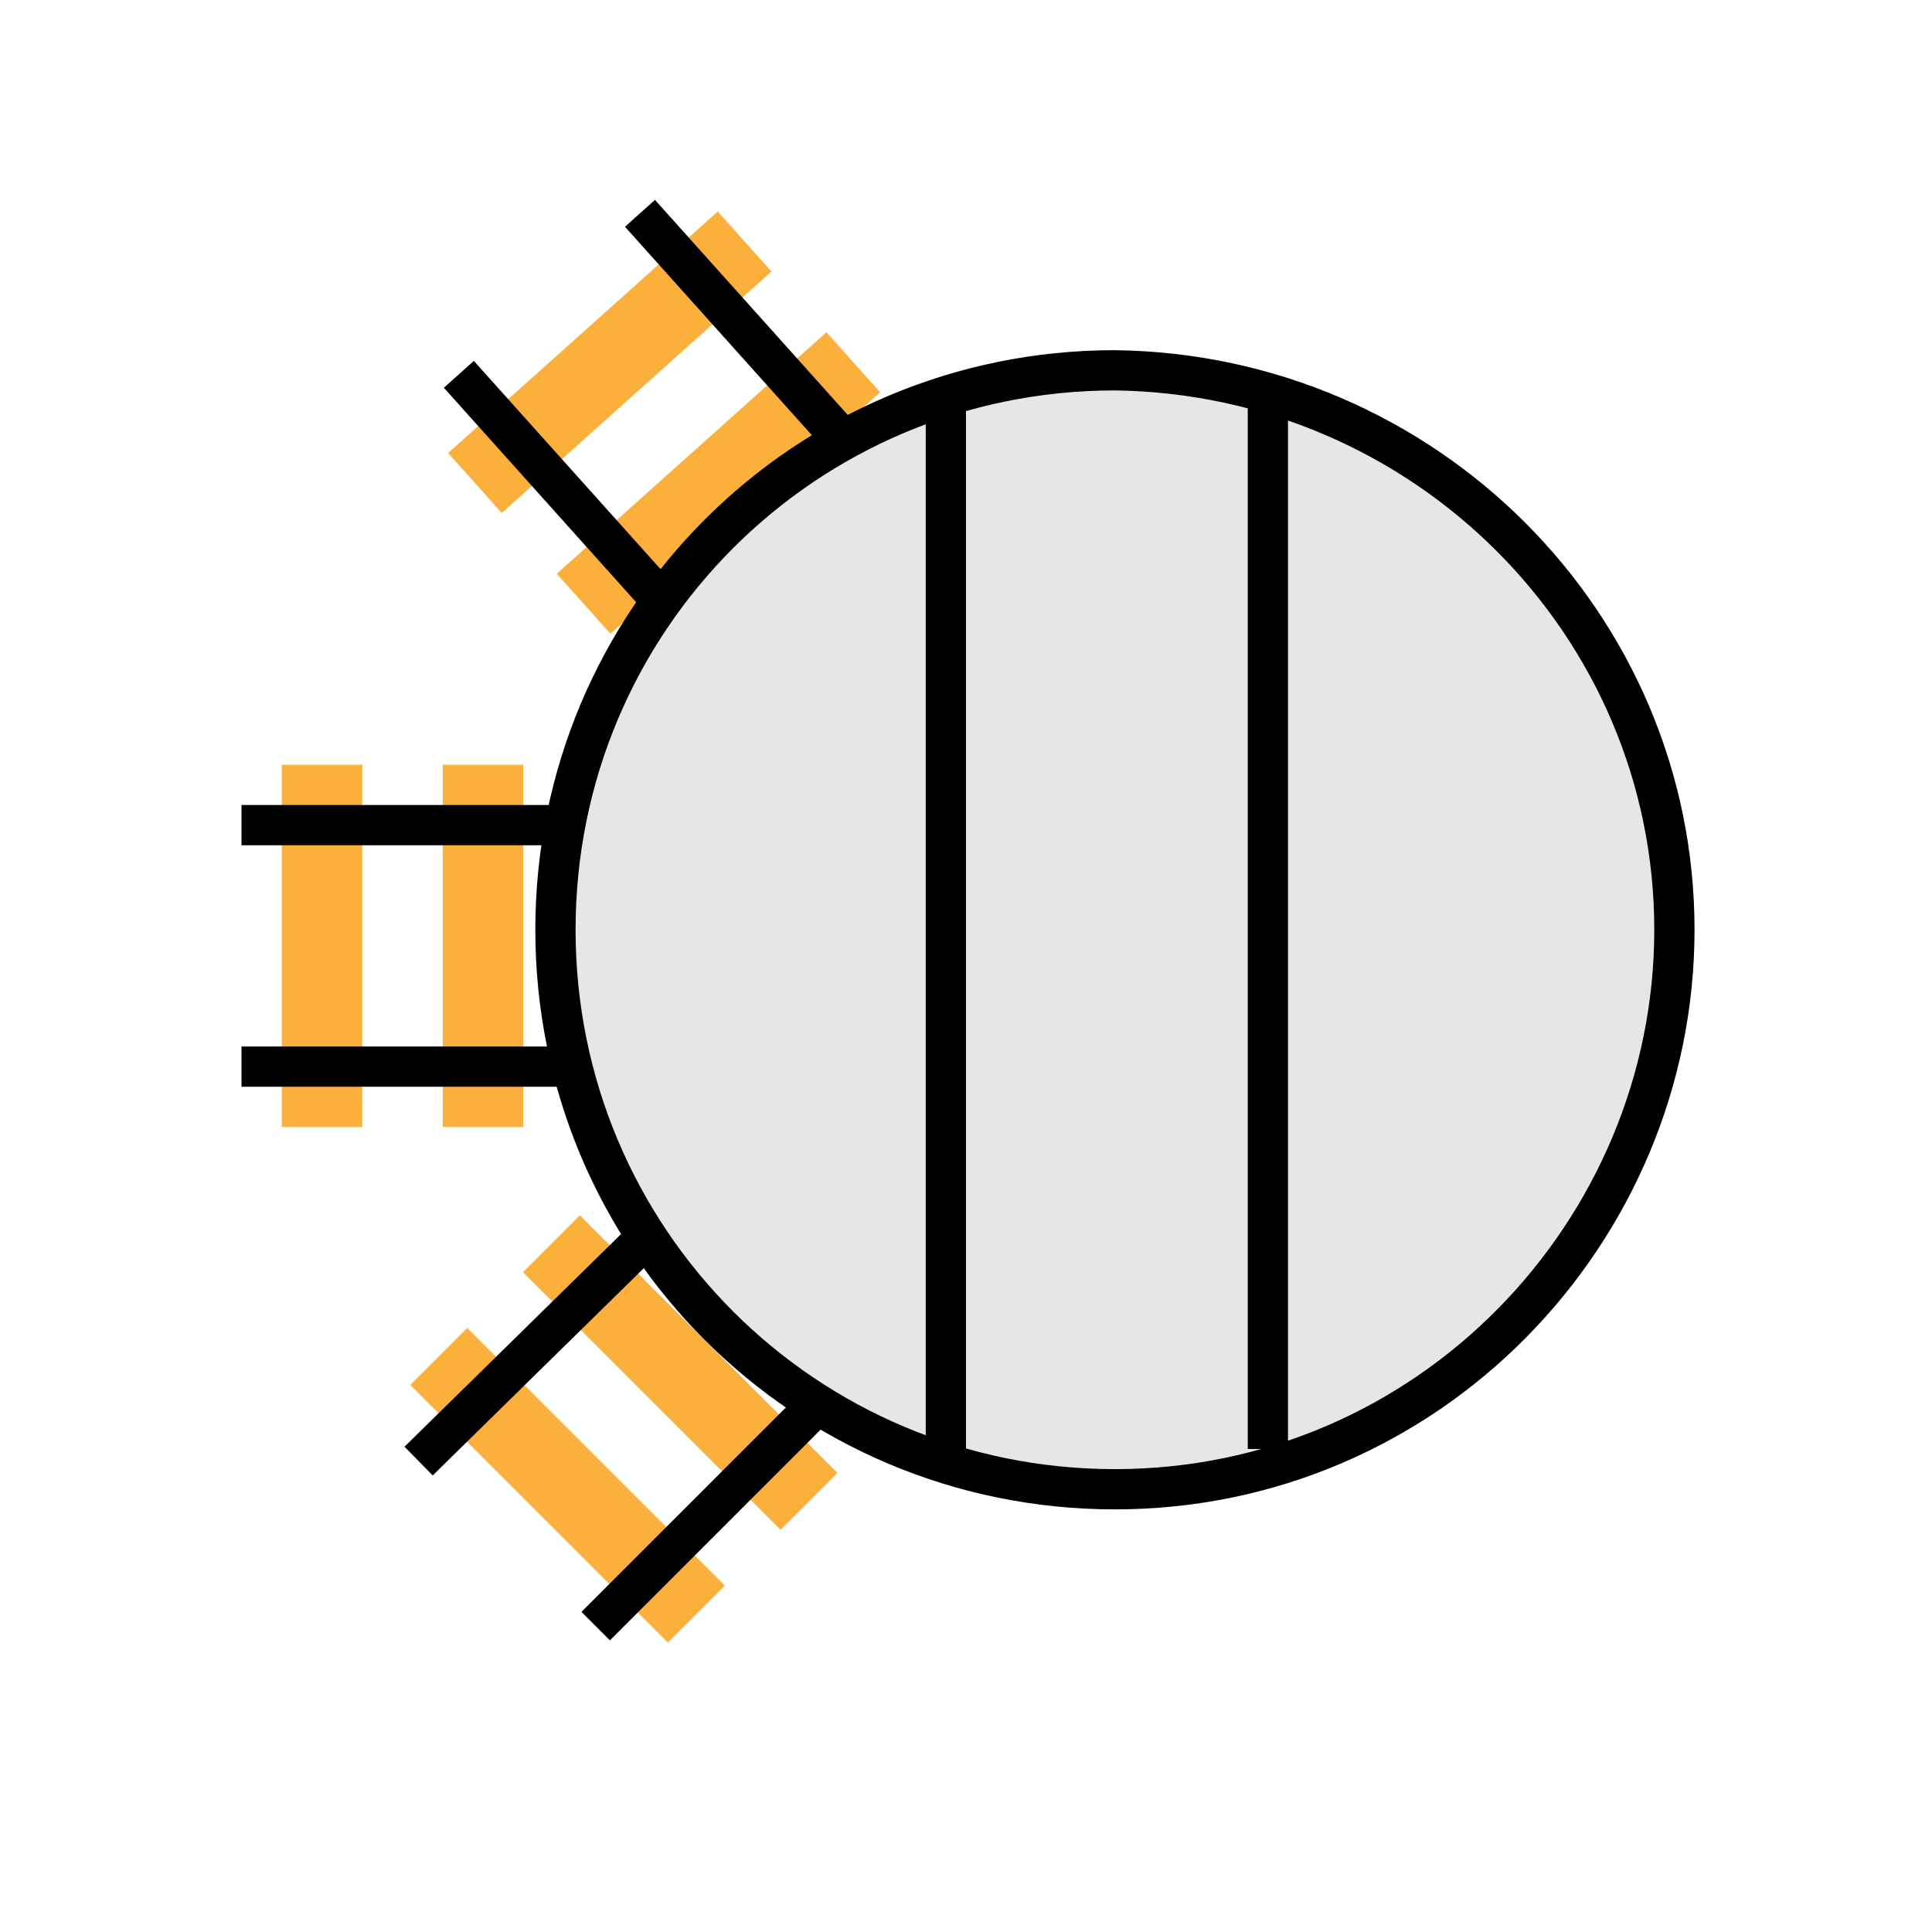
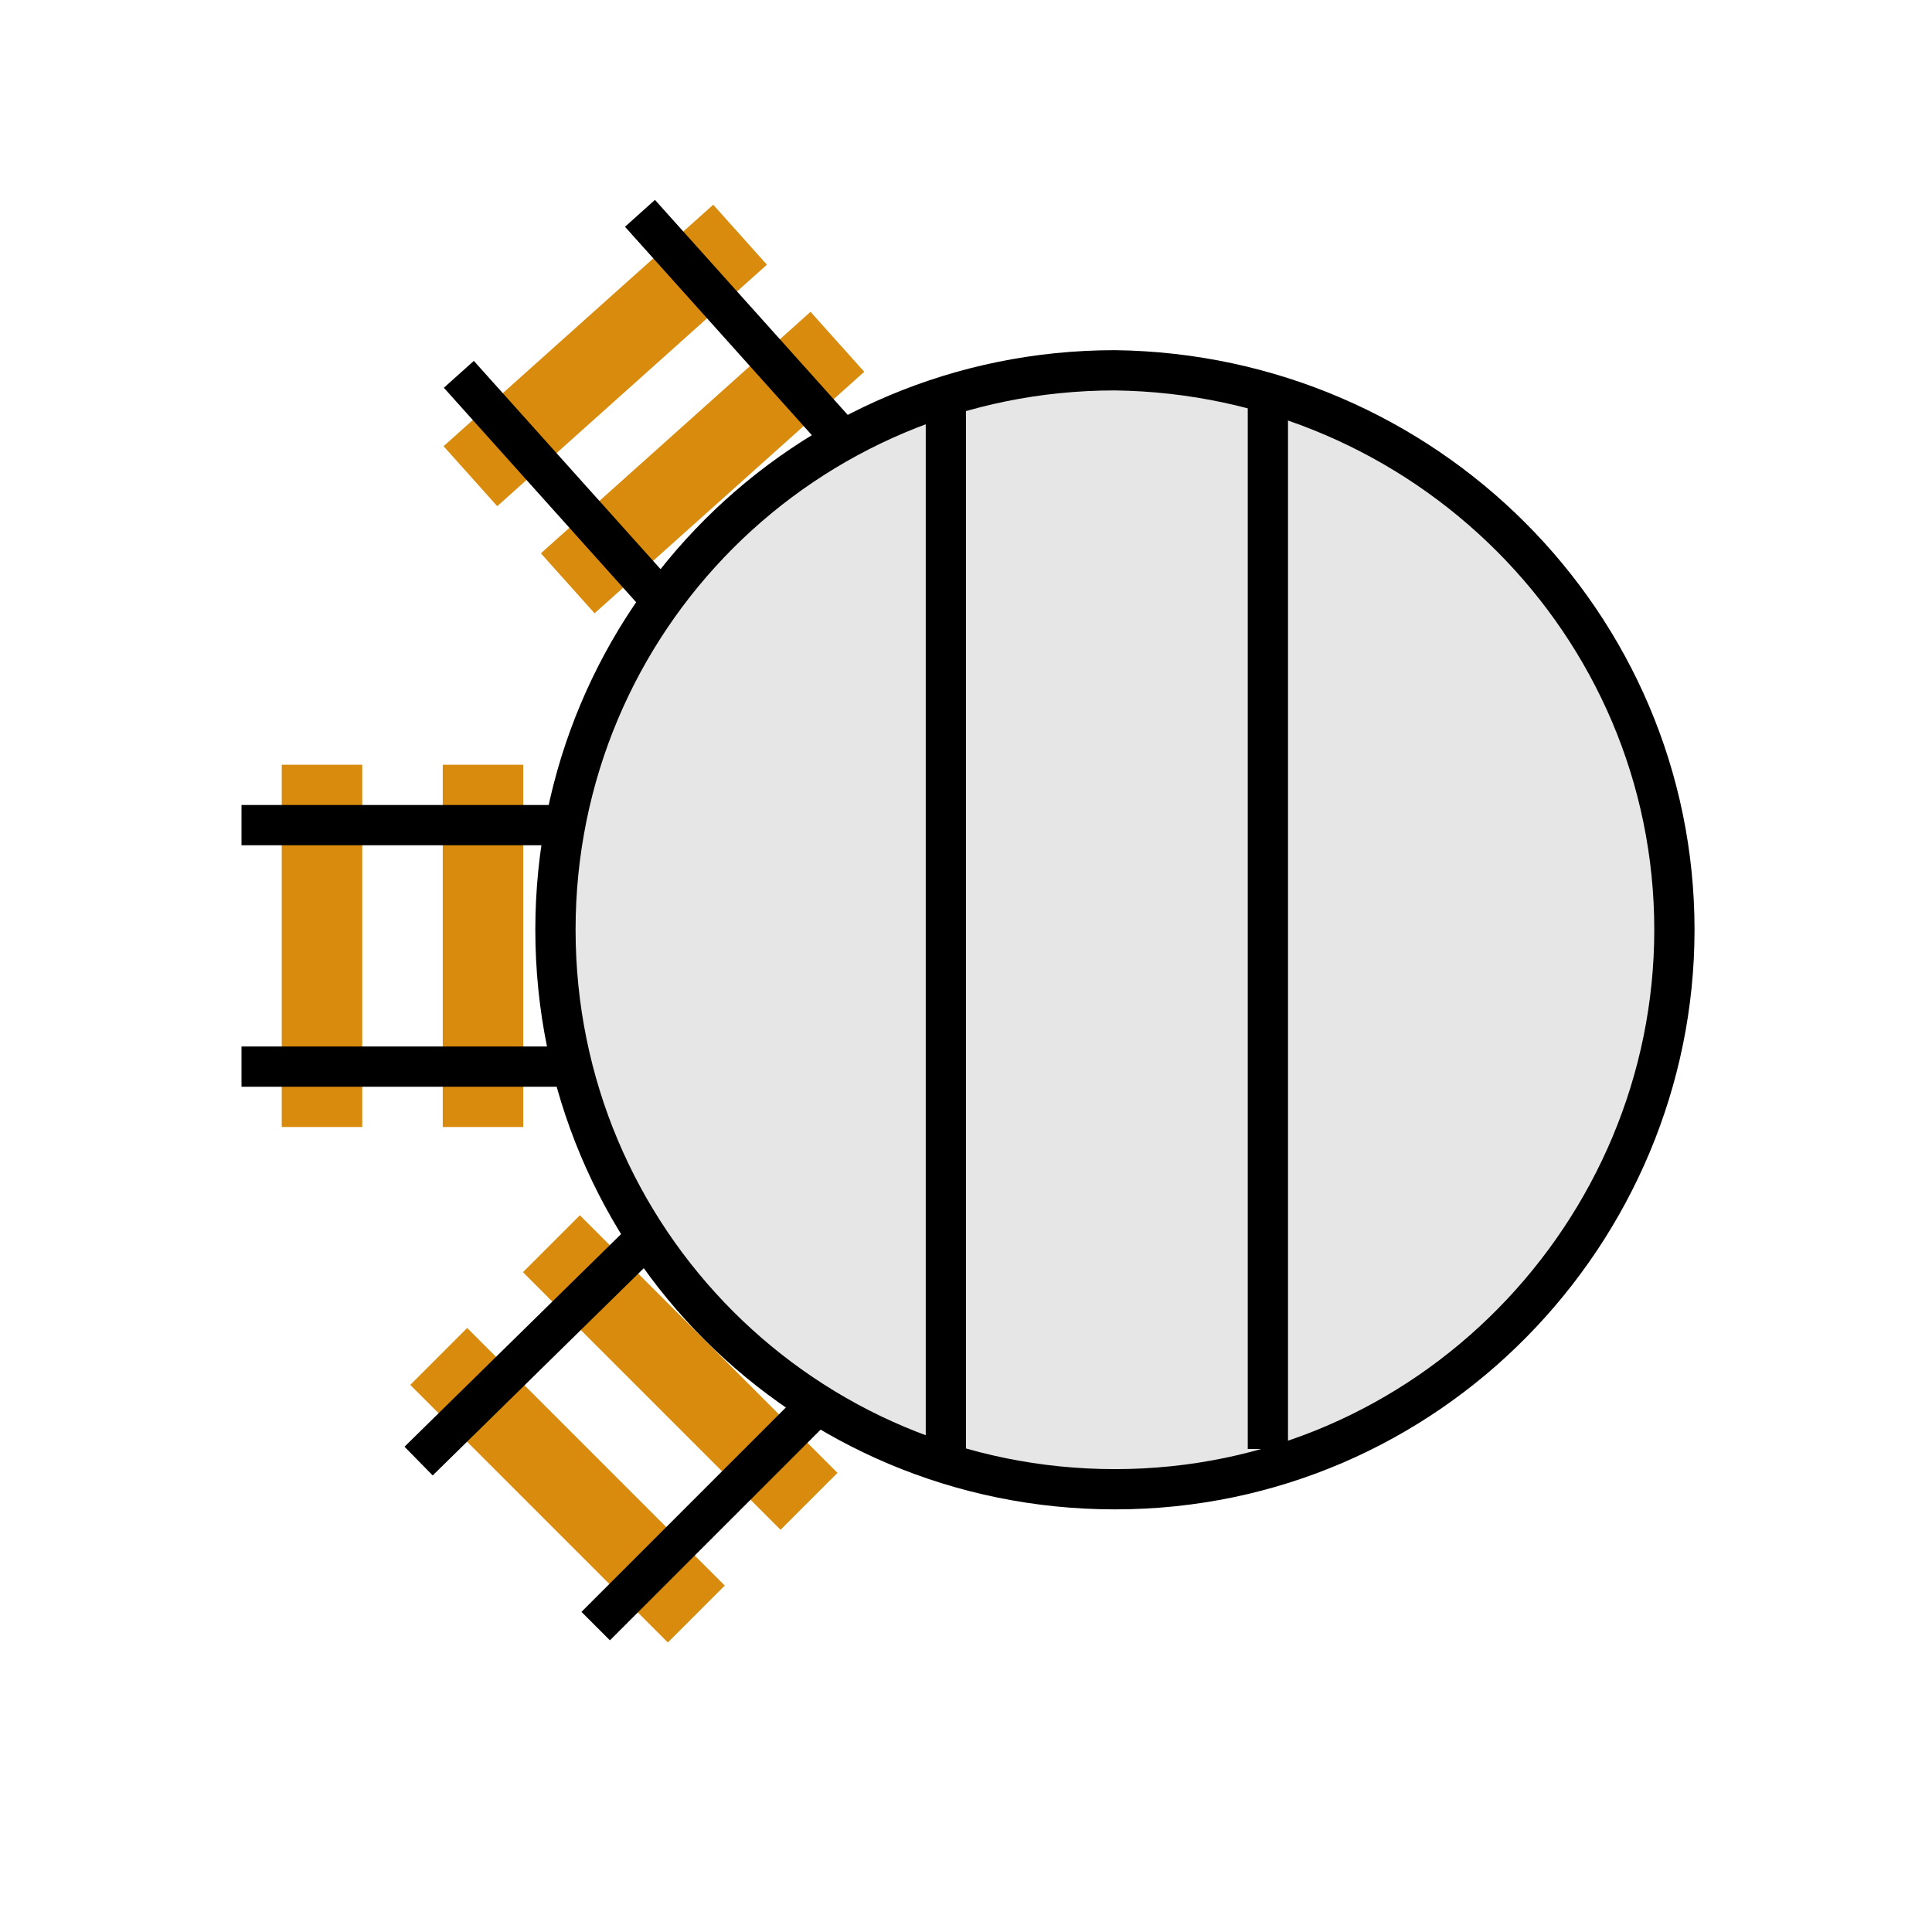
<svg xmlns="http://www.w3.org/2000/svg" version="1.1" id="Layer_1" x="0px" y="0px" viewBox="0 0 48 48" style="enable-background:new 0 0 48 48;" xml:space="preserve">
-   <style type="text/css">
+   <defs id="defs37" />
+   <style type="text/css" id="style2">
	.st0{fill:none;stroke:#FBB03B;stroke-width:2;stroke-miterlimit:10;}
	.st1{fill:#E6E6E6;stroke:#000000;stroke-miterlimit:10;}
	.st2{fill:none;stroke:#000000;stroke-miterlimit:10;}
</style>
-   <line class="st0" x1="10.9" y1="33.7" x2="17.3" y2="40.1" />
-   <line class="st0" x1="12" y1="19" x2="12" y2="28" />
-   <line class="st0" x1="8" y1="19" x2="8" y2="28" />
-   <line class="st0" x1="21.2" y1="9" x2="14.5" y2="15" />
-   <line class="st0" x1="18.5" y1="6" x2="11.8" y2="12" />
-   <line class="st0" x1="13.7" y1="30.9" x2="20.1" y2="37.3" />
-   <path class="st1" d="M41.6,23.1c0,7.5-6.1,13.9-13.9,13.9c-7.7,0-13.9-6.2-13.9-13.9c0-7.7,6.2-13.9,13.9-13.9  C35.4,9.3,41.6,15.5,41.6,23.1z" />
-   <line class="st2" x1="14" y1="20.5" x2="6" y2="20.5" />
-   <line class="st2" x1="14" y1="26.5" x2="6" y2="26.5" />
-   <line class="st2" x1="21.1" y1="11.1" x2="15.9" y2="5.3" />
-   <line class="st2" x1="16.6" y1="15.1" x2="11.4" y2="9.3" />
-   <line class="st2" x1="15.9" y1="30.9" x2="10.4" y2="36.3" />
-   <line class="st2" x1="20.1" y1="35.1" x2="14.8" y2="40.4" />
-   <line class="st2" x1="23.5" y1="10" x2="23.5" y2="36" />
-   <line class="st2" x1="31.5" y1="10" x2="31.5" y2="36" />
+   <line class="st0" x1="10.9" y1="33.7" x2="17.3" y2="40.1" id="line4" style="stroke:#d88b0d;stroke-opacity:1" />
+   <line class="st0" x1="12" y1="19" x2="12" y2="28" id="line6" style="stroke:#d88b0d;stroke-opacity:1" />
+   <line class="st0" x1="8" y1="19" x2="8" y2="28" id="line8" style="stroke:#d88b0d;stroke-opacity:1" />
+   <line class="st0" x1="20.805" y1="8.492" x2="14.105" y2="14.492" id="line10" style="stroke:#d88b0d;stroke-opacity:1" />
+   <line class="st0" x1="18.387" y1="5.831" x2="11.687" y2="11.831" id="line12" style="stroke:#d88b0d;stroke-opacity:1" />
+   <line class="st0" x1="13.7" y1="30.9" x2="20.1" y2="37.3" id="line14" style="stroke:#d88b0d;stroke-opacity:1" />
+   <path class="st1" d="M41.6,23.1c0,7.5-6.1,13.9-13.9,13.9c-7.7,0-13.9-6.2-13.9-13.9c0-7.7,6.2-13.9,13.9-13.9  C35.4,9.3,41.6,15.5,41.6,23.1z" id="path16" />
+   <line class="st2" x1="14" y1="20.5" x2="6" y2="20.5" id="line18" />
+   <line class="st2" x1="14" y1="26.5" x2="6" y2="26.5" id="line20" />
+   <line class="st2" x1="21.1" y1="11.1" x2="15.9" y2="5.3" id="line22" />
+   <line class="st2" x1="16.6" y1="15.1" x2="11.4" y2="9.3" id="line24" />
+   <line class="st2" x1="15.9" y1="30.9" x2="10.4" y2="36.3" id="line26" />
+   <line class="st2" x1="20.1" y1="35.1" x2="14.8" y2="40.4" id="line28" />
+   <line class="st2" x1="23.5" y1="10" x2="23.5" y2="36" id="line30" />
+   <line class="st2" x1="31.5" y1="10" x2="31.5" y2="36" id="line32" />
</svg>
